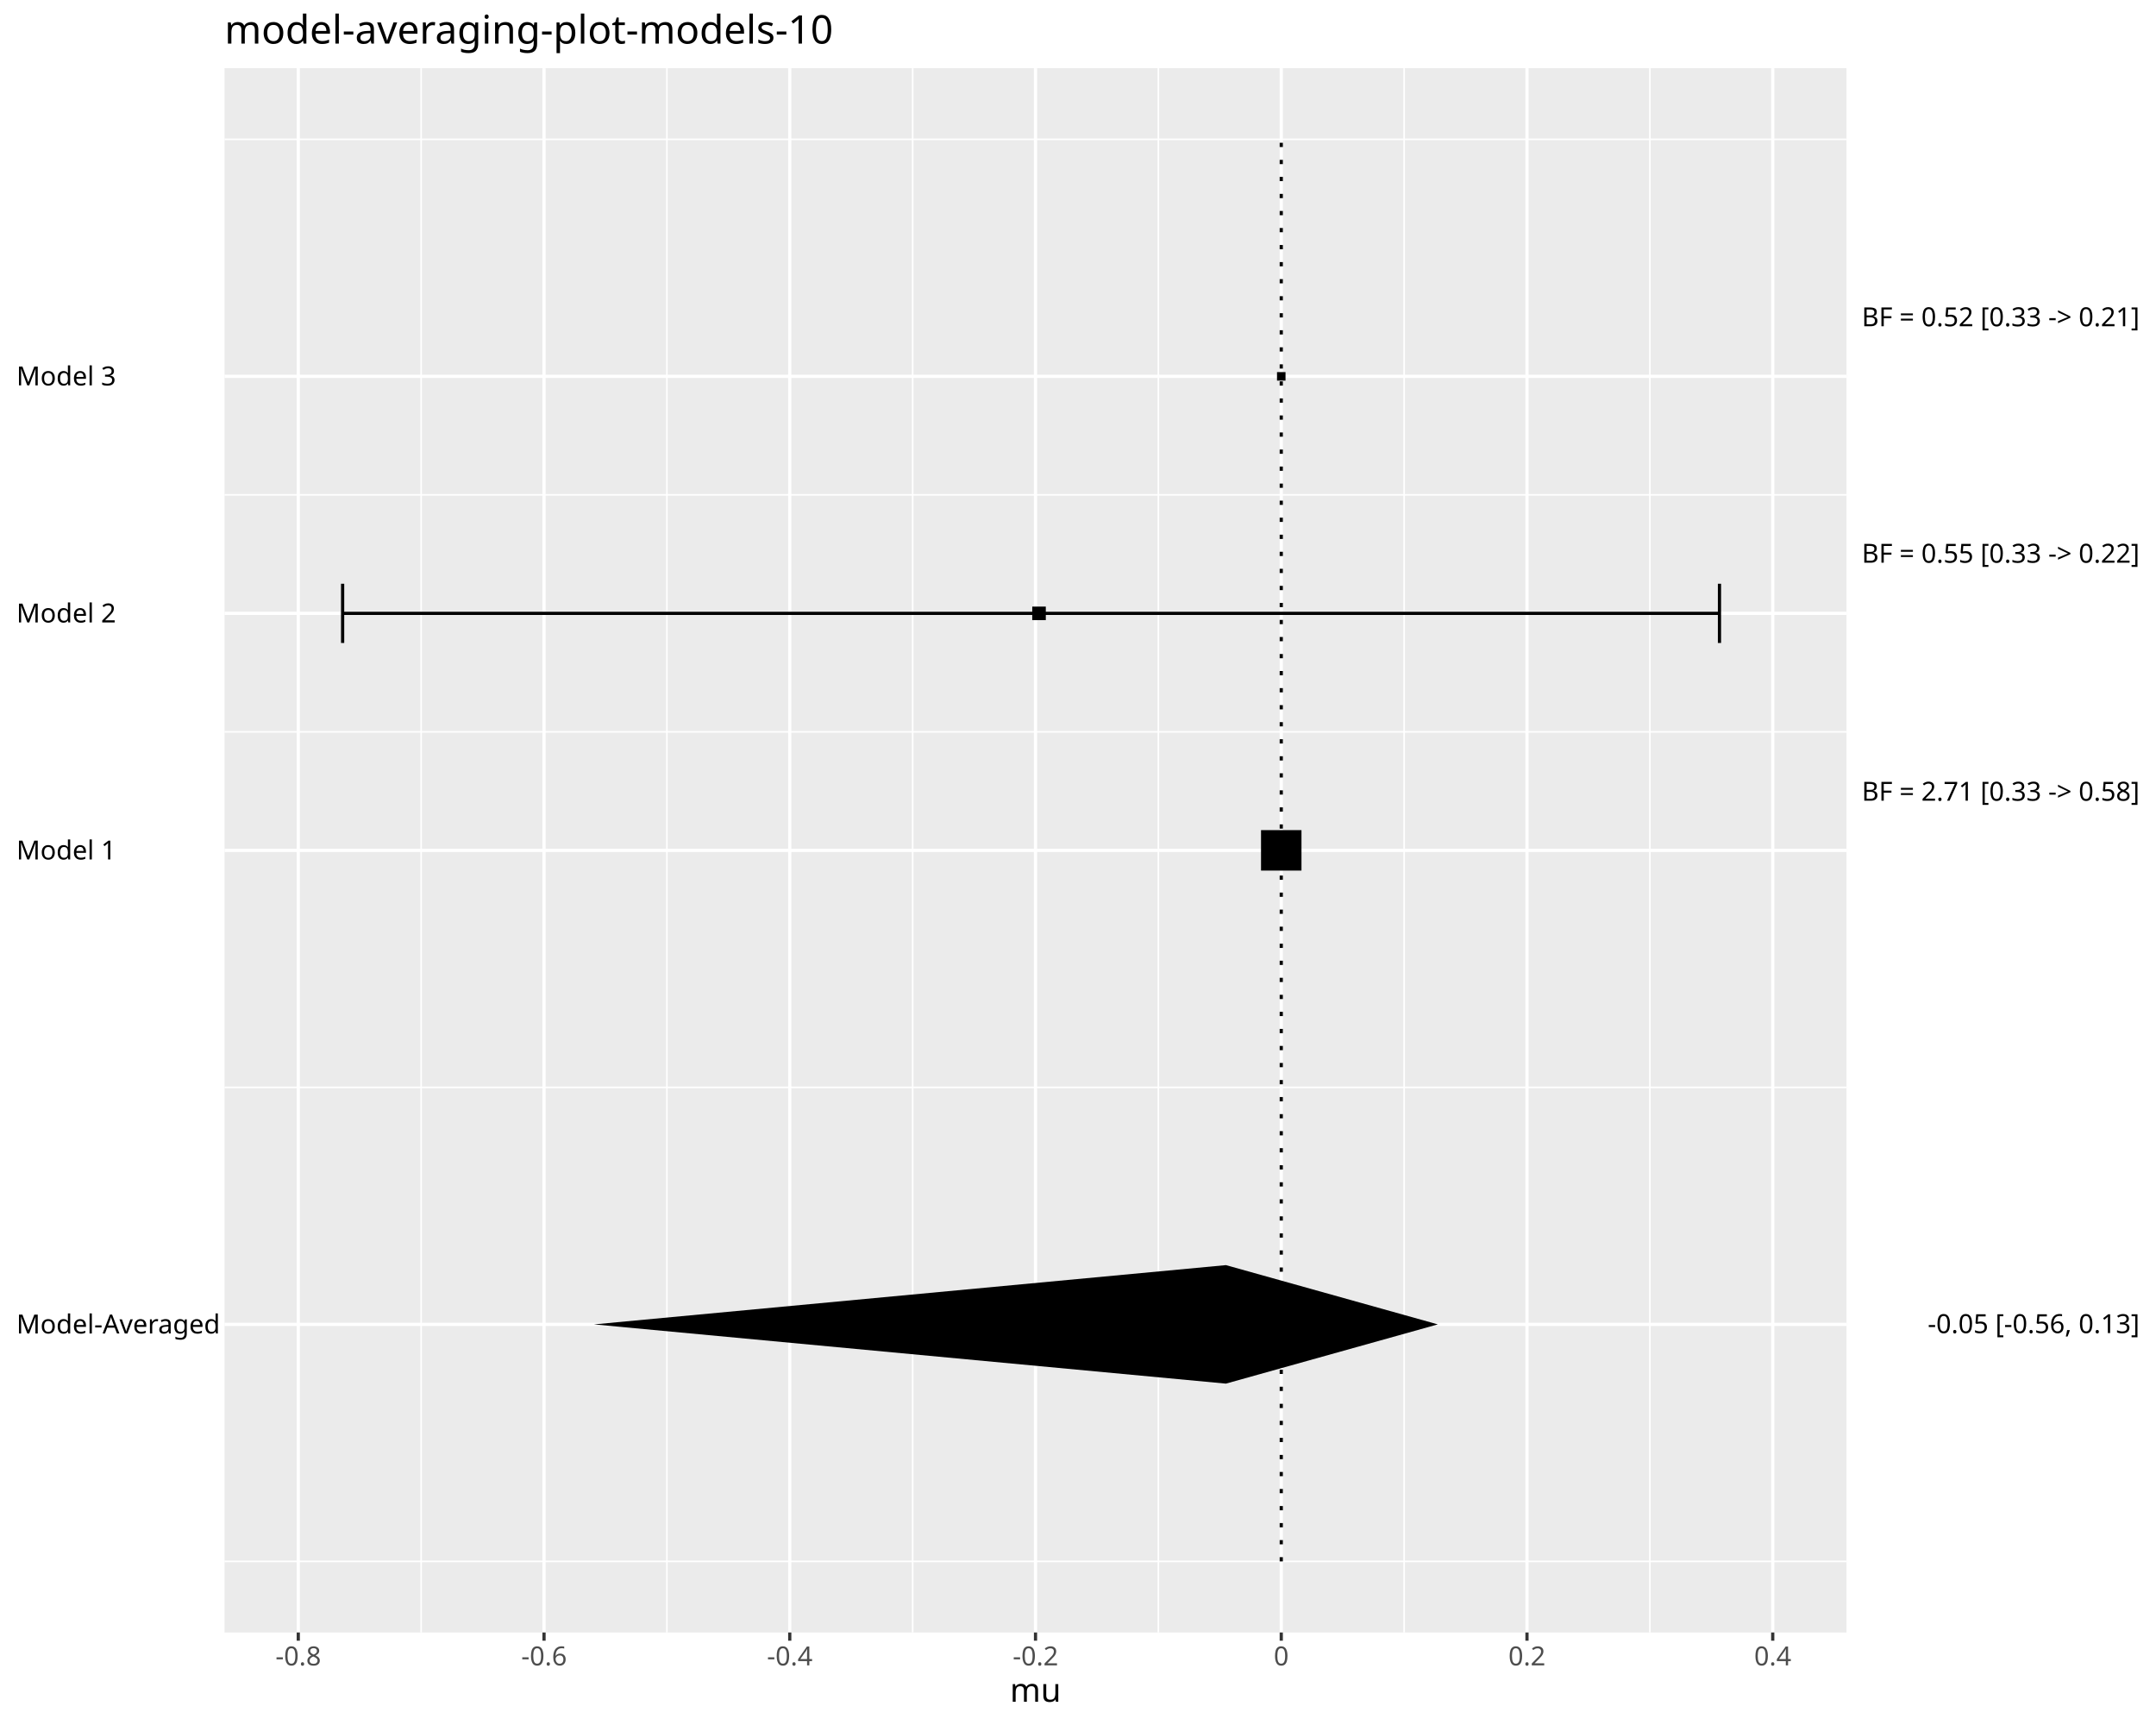
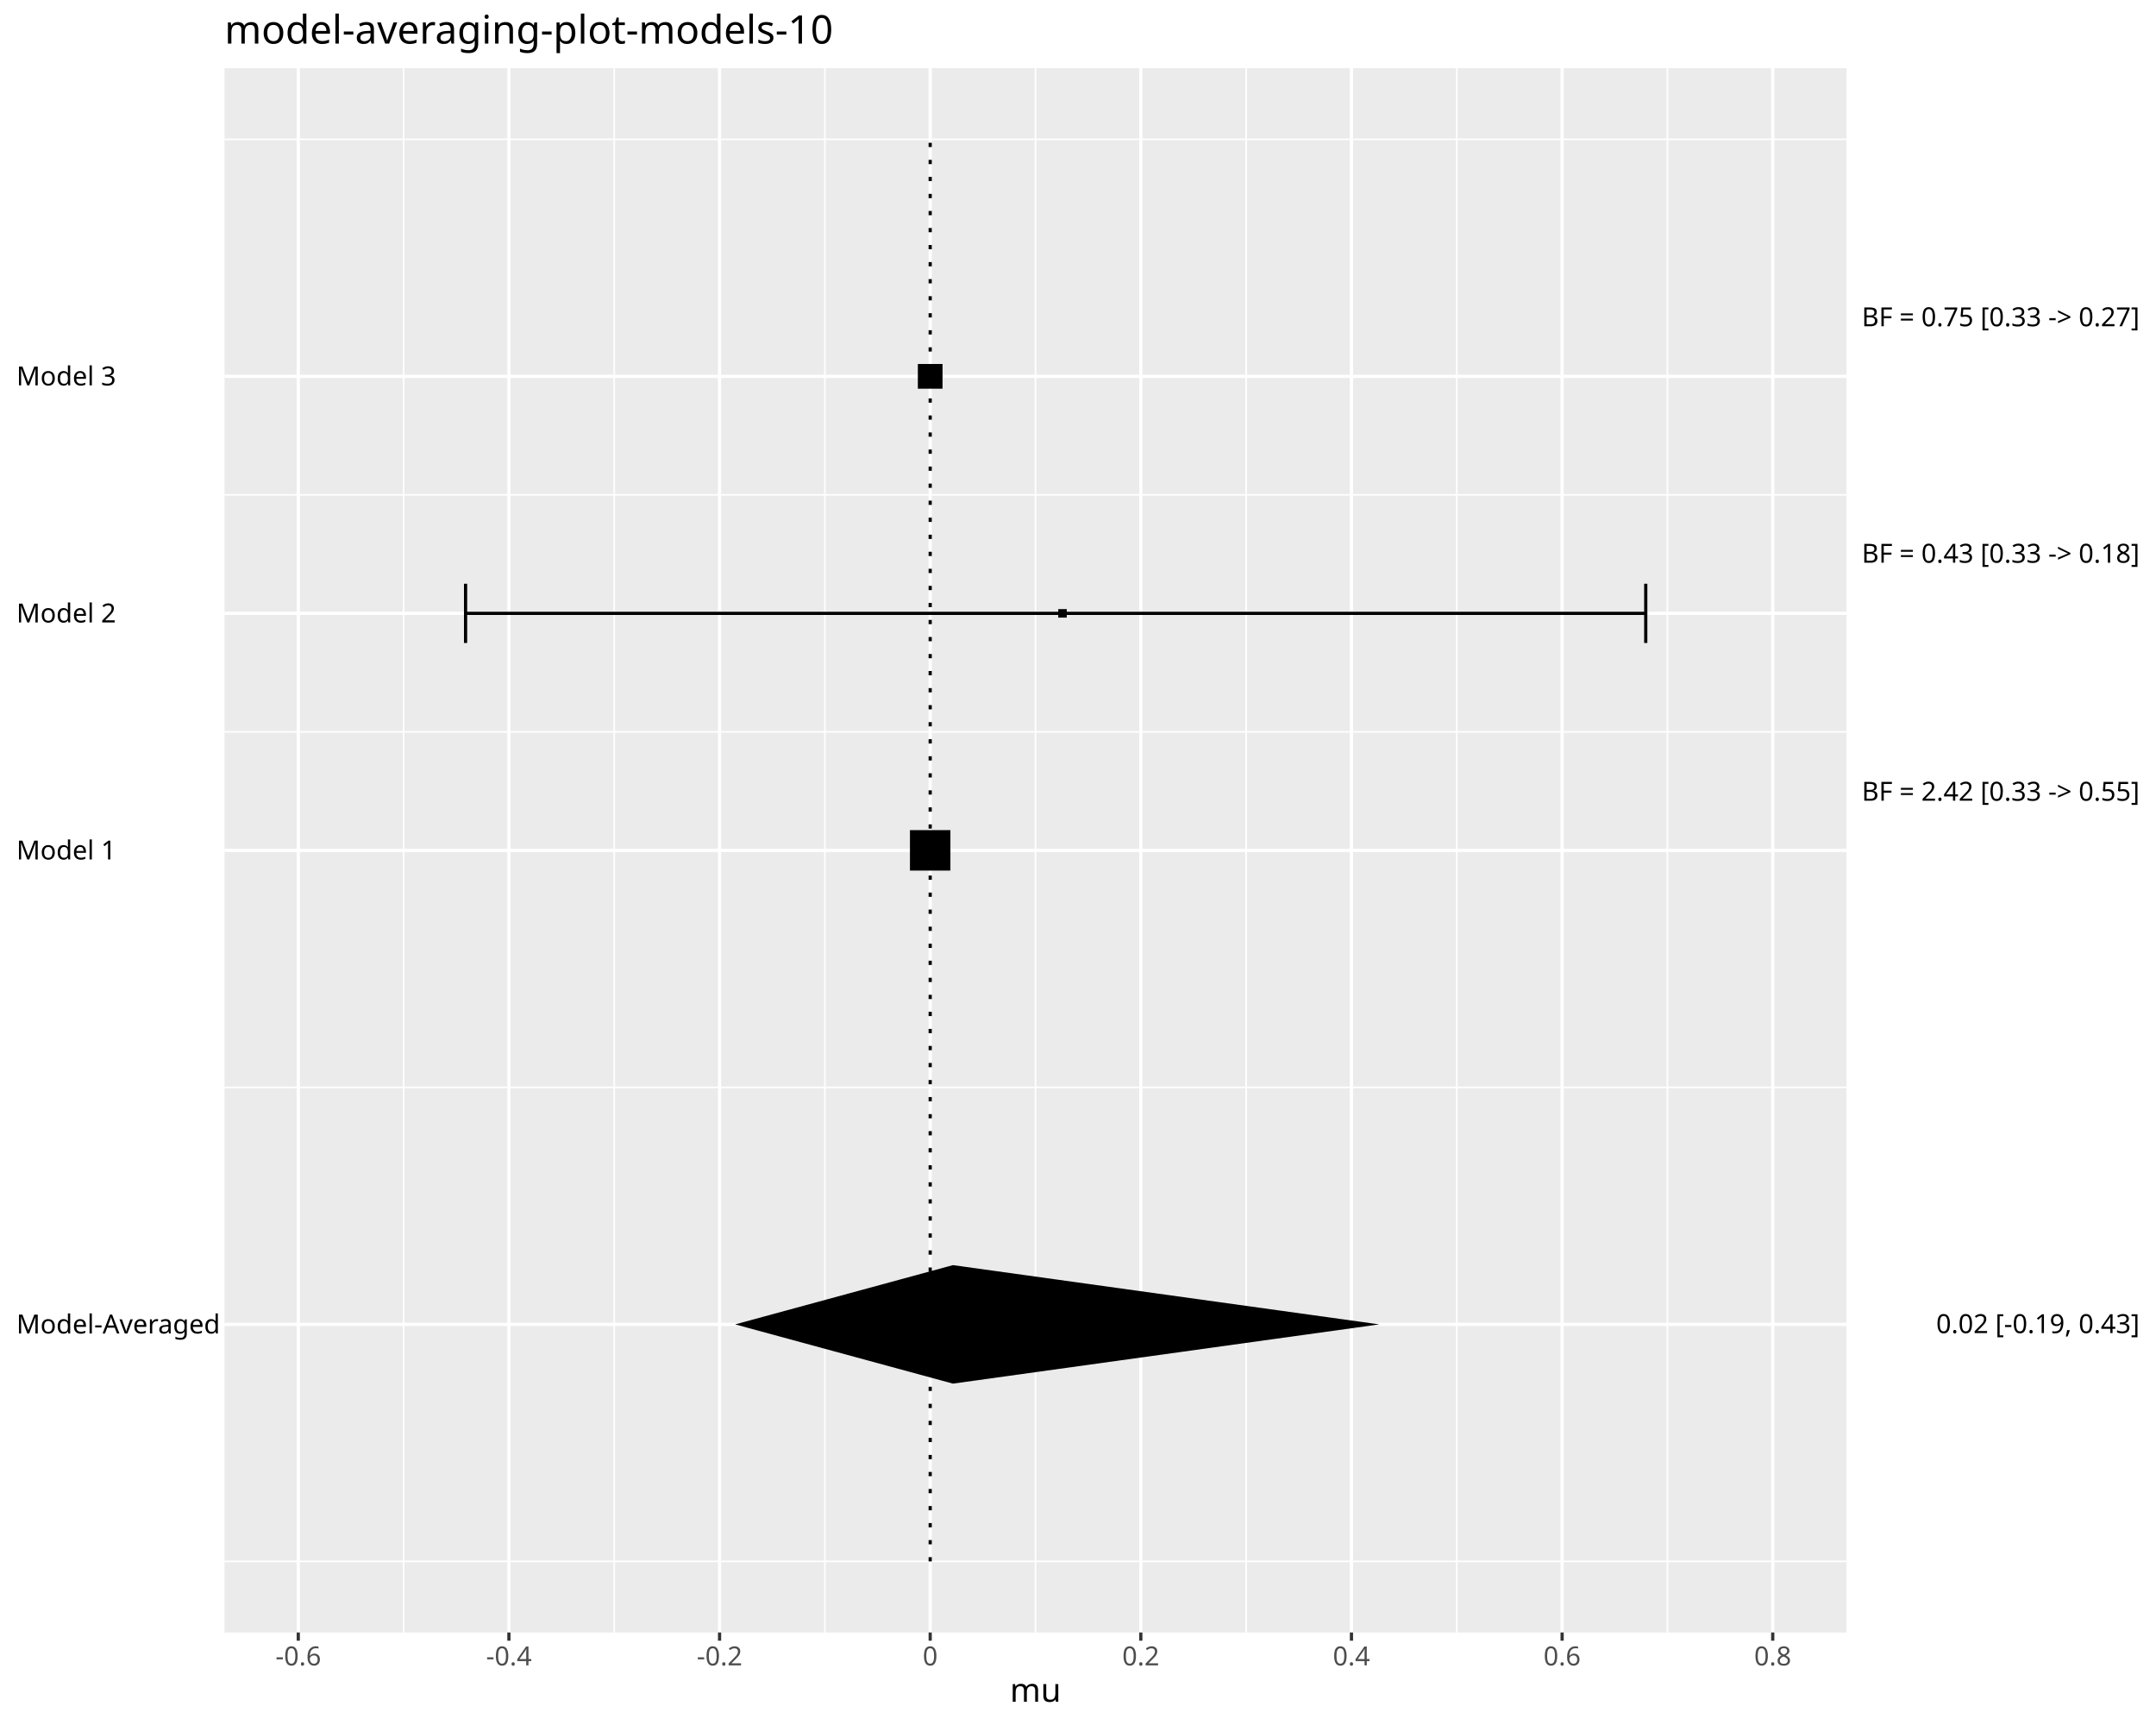
<svg xmlns="http://www.w3.org/2000/svg" class="svglite" data-engine-version="2.0" width="720.00pt" height="576.00pt" viewBox="0 0 720.00 576.00">
  <defs>
    <style type="text/css">
    .svglite line, .svglite polyline, .svglite polygon, .svglite path, .svglite rect, .svglite circle {
      fill: none;
      stroke: #000000;
      stroke-linecap: round;
      stroke-linejoin: round;
      stroke-miterlimit: 10.00;
    }
  </style>
  </defs>
  <rect width="100%" height="100%" style="stroke: none; fill: #FFFFFF;" />
  <defs>
    <clipPath id="cpMC4wMHw3MjAuMDB8MC4wMHw1NzYuMDA=">
      <rect x="0.00" y="0.00" width="720.00" height="576.00" />
    </clipPath>
  </defs>
  <g clip-path="url(#cpMC4wMHw3MjAuMDB8MC4wMHw1NzYuMDA=)">
    <rect x="0.00" y="0.00" width="720.00" height="576.00" style="stroke-width: 1.07; stroke: #FFFFFF; fill: #FFFFFF;" />
  </g>
  <defs>
    <clipPath id="cpNzQuOTl8NjE2LjYzfDIyLjc4fDU0NS4xMQ==">
      <rect x="74.99" y="22.78" width="541.64" height="522.33" />
    </clipPath>
  </defs>
  <g clip-path="url(#cpNzQuOTl8NjE2LjYzfDIyLjc4fDU0NS4xMQ==)">
    <rect x="74.99" y="22.78" width="541.64" height="522.33" style="stroke-width: 1.07; stroke: none; fill: #EBEBEB;" />
    <polyline points="74.99,521.37 616.63,521.37 " style="stroke-width: 0.53; stroke: #FFFFFF; stroke-linecap: butt;" />
    <polyline points="74.99,363.09 616.63,363.09 " style="stroke-width: 0.53; stroke: #FFFFFF; stroke-linecap: butt;" />
    <polyline points="74.99,244.38 616.63,244.38 " style="stroke-width: 0.53; stroke: #FFFFFF; stroke-linecap: butt;" />
    <polyline points="74.99,165.24 616.63,165.24 " style="stroke-width: 0.53; stroke: #FFFFFF; stroke-linecap: butt;" />
    <polyline points="74.99,46.53 616.63,46.53 " style="stroke-width: 0.53; stroke: #FFFFFF; stroke-linecap: butt;" />
-     <polyline points="140.64,545.11 140.64,22.78 " style="stroke-width: 0.53; stroke: #FFFFFF; stroke-linecap: butt;" />
-     <polyline points="222.71,545.11 222.71,22.78 " style="stroke-width: 0.53; stroke: #FFFFFF; stroke-linecap: butt;" />
-     <polyline points="304.78,545.11 304.78,22.78 " style="stroke-width: 0.53; stroke: #FFFFFF; stroke-linecap: butt;" />
-     <polyline points="386.84,545.11 386.84,22.78 " style="stroke-width: 0.53; stroke: #FFFFFF; stroke-linecap: butt;" />
-     <polyline points="468.91,545.11 468.91,22.78 " style="stroke-width: 0.53; stroke: #FFFFFF; stroke-linecap: butt;" />
-     <polyline points="550.98,545.11 550.98,22.78 " style="stroke-width: 0.53; stroke: #FFFFFF; stroke-linecap: butt;" />
+     <polyline points="134.78,545.11 134.78,22.78 " style="stroke-width: 0.53; stroke: #FFFFFF; stroke-linecap: butt;" />
+     <polyline points="205.12,545.11 205.12,22.78 " style="stroke-width: 0.53; stroke: #FFFFFF; stroke-linecap: butt;" />
+     <polyline points="275.47,545.11 275.47,22.78 " style="stroke-width: 0.53; stroke: #FFFFFF; stroke-linecap: butt;" />
+     <polyline points="345.81,545.11 345.81,22.78 " style="stroke-width: 0.53; stroke: #FFFFFF; stroke-linecap: butt;" />
+     <polyline points="416.15,545.11 416.15,22.78 " style="stroke-width: 0.53; stroke: #FFFFFF; stroke-linecap: butt;" />
+     <polyline points="486.50,545.11 486.50,22.78 " style="stroke-width: 0.53; stroke: #FFFFFF; stroke-linecap: butt;" />
+     <polyline points="556.84,545.11 556.84,22.78 " style="stroke-width: 0.53; stroke: #FFFFFF; stroke-linecap: butt;" />
    <polyline points="74.99,442.23 616.63,442.23 " style="stroke-width: 1.07; stroke: #FFFFFF; stroke-linecap: butt;" />
    <polyline points="74.99,283.95 616.63,283.95 " style="stroke-width: 1.07; stroke: #FFFFFF; stroke-linecap: butt;" />
    <polyline points="74.99,204.81 616.63,204.81 " style="stroke-width: 1.07; stroke: #FFFFFF; stroke-linecap: butt;" />
    <polyline points="74.99,125.67 616.63,125.67 " style="stroke-width: 1.07; stroke: #FFFFFF; stroke-linecap: butt;" />
    <polyline points="99.61,545.11 99.61,22.78 " style="stroke-width: 1.07; stroke: #FFFFFF; stroke-linecap: butt;" />
-     <polyline points="181.68,545.11 181.68,22.78 " style="stroke-width: 1.07; stroke: #FFFFFF; stroke-linecap: butt;" />
-     <polyline points="263.74,545.11 263.74,22.78 " style="stroke-width: 1.07; stroke: #FFFFFF; stroke-linecap: butt;" />
-     <polyline points="345.81,545.11 345.81,22.78 " style="stroke-width: 1.07; stroke: #FFFFFF; stroke-linecap: butt;" />
-     <polyline points="427.88,545.11 427.88,22.78 " style="stroke-width: 1.07; stroke: #FFFFFF; stroke-linecap: butt;" />
-     <polyline points="509.94,545.11 509.94,22.78 " style="stroke-width: 1.07; stroke: #FFFFFF; stroke-linecap: butt;" />
+     <polyline points="169.95,545.11 169.95,22.78 " style="stroke-width: 1.07; stroke: #FFFFFF; stroke-linecap: butt;" />
+     <polyline points="240.30,545.11 240.30,22.78 " style="stroke-width: 1.07; stroke: #FFFFFF; stroke-linecap: butt;" />
+     <polyline points="310.64,545.11 310.64,22.78 " style="stroke-width: 1.07; stroke: #FFFFFF; stroke-linecap: butt;" />
+     <polyline points="380.98,545.11 380.98,22.78 " style="stroke-width: 1.07; stroke: #FFFFFF; stroke-linecap: butt;" />
+     <polyline points="451.32,545.11 451.32,22.78 " style="stroke-width: 1.07; stroke: #FFFFFF; stroke-linecap: butt;" />
+     <polyline points="521.67,545.11 521.67,22.78 " style="stroke-width: 1.07; stroke: #FFFFFF; stroke-linecap: butt;" />
    <polyline points="592.01,545.11 592.01,22.78 " style="stroke-width: 1.07; stroke: #FFFFFF; stroke-linecap: butt;" />
-     <polyline points="574.22,214.70 574.22,194.91 " style="stroke-width: 1.07; stroke-linecap: butt;" />
-     <polyline points="574.22,204.81 114.42,204.81 " style="stroke-width: 1.07; stroke-linecap: butt;" />
-     <polyline points="114.42,214.70 114.42,194.91 " style="stroke-width: 1.07; stroke-linecap: butt;" />
-     <polygon points="421.12,290.70 434.63,290.70 434.63,277.19 421.12,277.19 " style="stroke-width: 0.71; stroke: none; fill: #000000;" />
-     <polygon points="344.72,207.07 349.25,207.07 349.25,202.55 344.72,202.55 " style="stroke-width: 0.71; stroke: none; fill: #000000;" />
-     <polygon points="426.46,127.09 429.30,127.09 429.30,124.25 426.46,124.25 " style="stroke-width: 0.71; stroke: none; fill: #000000;" />
-     <polygon points="198.34,442.23 409.40,422.44 480.17,442.23 409.40,462.01 " style="stroke-width: 1.07; stroke: none; fill: #000000;" />
-     <polyline points="427.88,521.37 427.88,46.53 " style="stroke-width: 1.07; stroke-dasharray: 1.42,4.27; stroke-linecap: butt;" />
+     <polyline points="549.60,214.70 549.60,194.91 " style="stroke-width: 1.07; stroke-linecap: butt;" />
+     <polyline points="549.60,204.81 155.48,204.81 " style="stroke-width: 1.07; stroke-linecap: butt;" />
+     <polyline points="155.48,214.70 155.48,194.91 " style="stroke-width: 1.07; stroke-linecap: butt;" />
+     <polygon points="303.88,290.70 317.39,290.70 317.39,277.19 303.88,277.19 " style="stroke-width: 0.71; stroke: none; fill: #000000;" />
+     <polygon points="353.41,206.23 356.25,206.23 356.25,203.39 353.41,203.39 " style="stroke-width: 0.71; stroke: none; fill: #000000;" />
+     <polygon points="306.52,129.79 314.76,129.79 314.76,121.54 306.52,121.54 " style="stroke-width: 0.71; stroke: none; fill: #000000;" />
+     <polygon points="245.50,442.23 318.23,422.44 460.62,442.23 318.23,462.01 " style="stroke-width: 1.07; stroke: none; fill: #000000;" />
+     <polyline points="310.64,521.37 310.64,46.53 " style="stroke-width: 1.07; stroke-dasharray: 1.42,4.27; stroke-linecap: butt;" />
  </g>
  <g clip-path="url(#cpMC4wMHw3MjAuMDB8MC4wMHw1NzYuMDA=)">
    <text x="5.48" y="445.26" style="font-size: 8.80px; font-family: sans;" textLength="64.58px" lengthAdjust="spacingAndGlyphs">Model-Averaged</text>
    <text x="5.48" y="286.98" style="font-size: 8.80px; font-family: sans;" textLength="31.31px" lengthAdjust="spacingAndGlyphs">Model 1</text>
    <text x="5.48" y="207.84" style="font-size: 8.80px; font-family: sans;" textLength="31.31px" lengthAdjust="spacingAndGlyphs">Model 2</text>
    <text x="5.48" y="128.69" style="font-size: 8.80px; font-family: sans;" textLength="31.31px" lengthAdjust="spacingAndGlyphs">Model 3</text>
-     <text x="714.52" y="445.14" text-anchor="end" style="font-size: 8.80px; font-family: sans;" textLength="69.47px" lengthAdjust="spacingAndGlyphs">-0.05 [-0.56, 0.13]</text>
-     <text x="714.52" y="267.37" text-anchor="end" style="font-size: 8.80px; font-family: sans;" textLength="92.96px" lengthAdjust="spacingAndGlyphs">BF = 2.71 [0.33 -&gt; 0.58]</text>
-     <text x="714.52" y="187.90" text-anchor="end" style="font-size: 8.80px; font-family: sans;" textLength="92.96px" lengthAdjust="spacingAndGlyphs">BF = 0.55 [0.33 -&gt; 0.22]</text>
-     <text x="714.52" y="108.94" text-anchor="end" style="font-size: 8.80px; font-family: sans;" textLength="92.96px" lengthAdjust="spacingAndGlyphs">BF = 0.52 [0.33 -&gt; 0.21]</text>
+     <text x="714.52" y="445.14" text-anchor="end" style="font-size: 8.80px; font-family: sans;" textLength="66.54px" lengthAdjust="spacingAndGlyphs">0.02 [-0.19, 0.43]</text>
+     <text x="714.52" y="267.37" text-anchor="end" style="font-size: 8.80px; font-family: sans;" textLength="92.96px" lengthAdjust="spacingAndGlyphs">BF = 2.42 [0.33 -&gt; 0.55]</text>
+     <text x="714.52" y="187.90" text-anchor="end" style="font-size: 8.80px; font-family: sans;" textLength="92.96px" lengthAdjust="spacingAndGlyphs">BF = 0.43 [0.33 -&gt; 0.18]</text>
+     <text x="714.52" y="108.94" text-anchor="end" style="font-size: 8.80px; font-family: sans;" textLength="92.96px" lengthAdjust="spacingAndGlyphs">BF = 0.75 [0.33 -&gt; 0.27]</text>
    <polyline points="99.61,547.85 99.61,545.11 " style="stroke-width: 1.07; stroke: #333333; stroke-linecap: butt;" />
-     <polyline points="181.68,547.85 181.68,545.11 " style="stroke-width: 1.07; stroke: #333333; stroke-linecap: butt;" />
-     <polyline points="263.74,547.85 263.74,545.11 " style="stroke-width: 1.07; stroke: #333333; stroke-linecap: butt;" />
-     <polyline points="345.81,547.85 345.81,545.11 " style="stroke-width: 1.07; stroke: #333333; stroke-linecap: butt;" />
-     <polyline points="427.88,547.85 427.88,545.11 " style="stroke-width: 1.07; stroke: #333333; stroke-linecap: butt;" />
-     <polyline points="509.94,547.85 509.94,545.11 " style="stroke-width: 1.07; stroke: #333333; stroke-linecap: butt;" />
+     <polyline points="169.95,547.85 169.95,545.11 " style="stroke-width: 1.07; stroke: #333333; stroke-linecap: butt;" />
+     <polyline points="240.30,547.85 240.30,545.11 " style="stroke-width: 1.07; stroke: #333333; stroke-linecap: butt;" />
+     <polyline points="310.64,547.85 310.64,545.11 " style="stroke-width: 1.07; stroke: #333333; stroke-linecap: butt;" />
+     <polyline points="380.98,547.85 380.98,545.11 " style="stroke-width: 1.07; stroke: #333333; stroke-linecap: butt;" />
+     <polyline points="451.32,547.85 451.32,545.11 " style="stroke-width: 1.07; stroke: #333333; stroke-linecap: butt;" />
+     <polyline points="521.67,547.85 521.67,545.11 " style="stroke-width: 1.07; stroke: #333333; stroke-linecap: butt;" />
    <polyline points="592.01,547.85 592.01,545.11 " style="stroke-width: 1.07; stroke: #333333; stroke-linecap: butt;" />
-     <text x="99.61" y="556.10" text-anchor="middle" style="font-size: 8.80px; fill: #4D4D4D; font-family: sans;" textLength="15.16px" lengthAdjust="spacingAndGlyphs">-0.8</text>
-     <text x="181.68" y="556.10" text-anchor="middle" style="font-size: 8.80px; fill: #4D4D4D; font-family: sans;" textLength="15.16px" lengthAdjust="spacingAndGlyphs">-0.6</text>
-     <text x="263.74" y="556.10" text-anchor="middle" style="font-size: 8.80px; fill: #4D4D4D; font-family: sans;" textLength="15.16px" lengthAdjust="spacingAndGlyphs">-0.4</text>
-     <text x="345.81" y="556.10" text-anchor="middle" style="font-size: 8.80px; fill: #4D4D4D; font-family: sans;" textLength="15.16px" lengthAdjust="spacingAndGlyphs">-0.2</text>
-     <text x="427.88" y="556.10" text-anchor="middle" style="font-size: 8.80px; fill: #4D4D4D; font-family: sans;" textLength="4.89px" lengthAdjust="spacingAndGlyphs">0</text>
-     <text x="509.94" y="556.10" text-anchor="middle" style="font-size: 8.80px; fill: #4D4D4D; font-family: sans;" textLength="12.23px" lengthAdjust="spacingAndGlyphs">0.2</text>
-     <text x="592.01" y="556.10" text-anchor="middle" style="font-size: 8.80px; fill: #4D4D4D; font-family: sans;" textLength="12.23px" lengthAdjust="spacingAndGlyphs">0.4</text>
+     <text x="99.61" y="556.10" text-anchor="middle" style="font-size: 8.80px; fill: #4D4D4D; font-family: sans;" textLength="15.16px" lengthAdjust="spacingAndGlyphs">-0.6</text>
+     <text x="169.95" y="556.10" text-anchor="middle" style="font-size: 8.80px; fill: #4D4D4D; font-family: sans;" textLength="15.16px" lengthAdjust="spacingAndGlyphs">-0.4</text>
+     <text x="240.30" y="556.10" text-anchor="middle" style="font-size: 8.80px; fill: #4D4D4D; font-family: sans;" textLength="15.16px" lengthAdjust="spacingAndGlyphs">-0.2</text>
+     <text x="310.64" y="556.10" text-anchor="middle" style="font-size: 8.80px; fill: #4D4D4D; font-family: sans;" textLength="4.89px" lengthAdjust="spacingAndGlyphs">0</text>
+     <text x="380.98" y="556.10" text-anchor="middle" style="font-size: 8.80px; fill: #4D4D4D; font-family: sans;" textLength="12.23px" lengthAdjust="spacingAndGlyphs">0.2</text>
+     <text x="451.32" y="556.10" text-anchor="middle" style="font-size: 8.80px; fill: #4D4D4D; font-family: sans;" textLength="12.23px" lengthAdjust="spacingAndGlyphs">0.4</text>
+     <text x="521.67" y="556.10" text-anchor="middle" style="font-size: 8.80px; fill: #4D4D4D; font-family: sans;" textLength="12.23px" lengthAdjust="spacingAndGlyphs">0.6</text>
+     <text x="592.01" y="556.10" text-anchor="middle" style="font-size: 8.80px; fill: #4D4D4D; font-family: sans;" textLength="12.23px" lengthAdjust="spacingAndGlyphs">0.8</text>
    <text x="345.81" y="568.24" text-anchor="middle" style="font-size: 11.00px; font-family: sans;" textLength="15.29px" lengthAdjust="spacingAndGlyphs">mu</text>
    <text x="74.99" y="14.56" style="font-size: 13.20px; font-family: sans;" textLength="190.05px" lengthAdjust="spacingAndGlyphs">model-averaging-plot-models-10</text>
  </g>
</svg>
